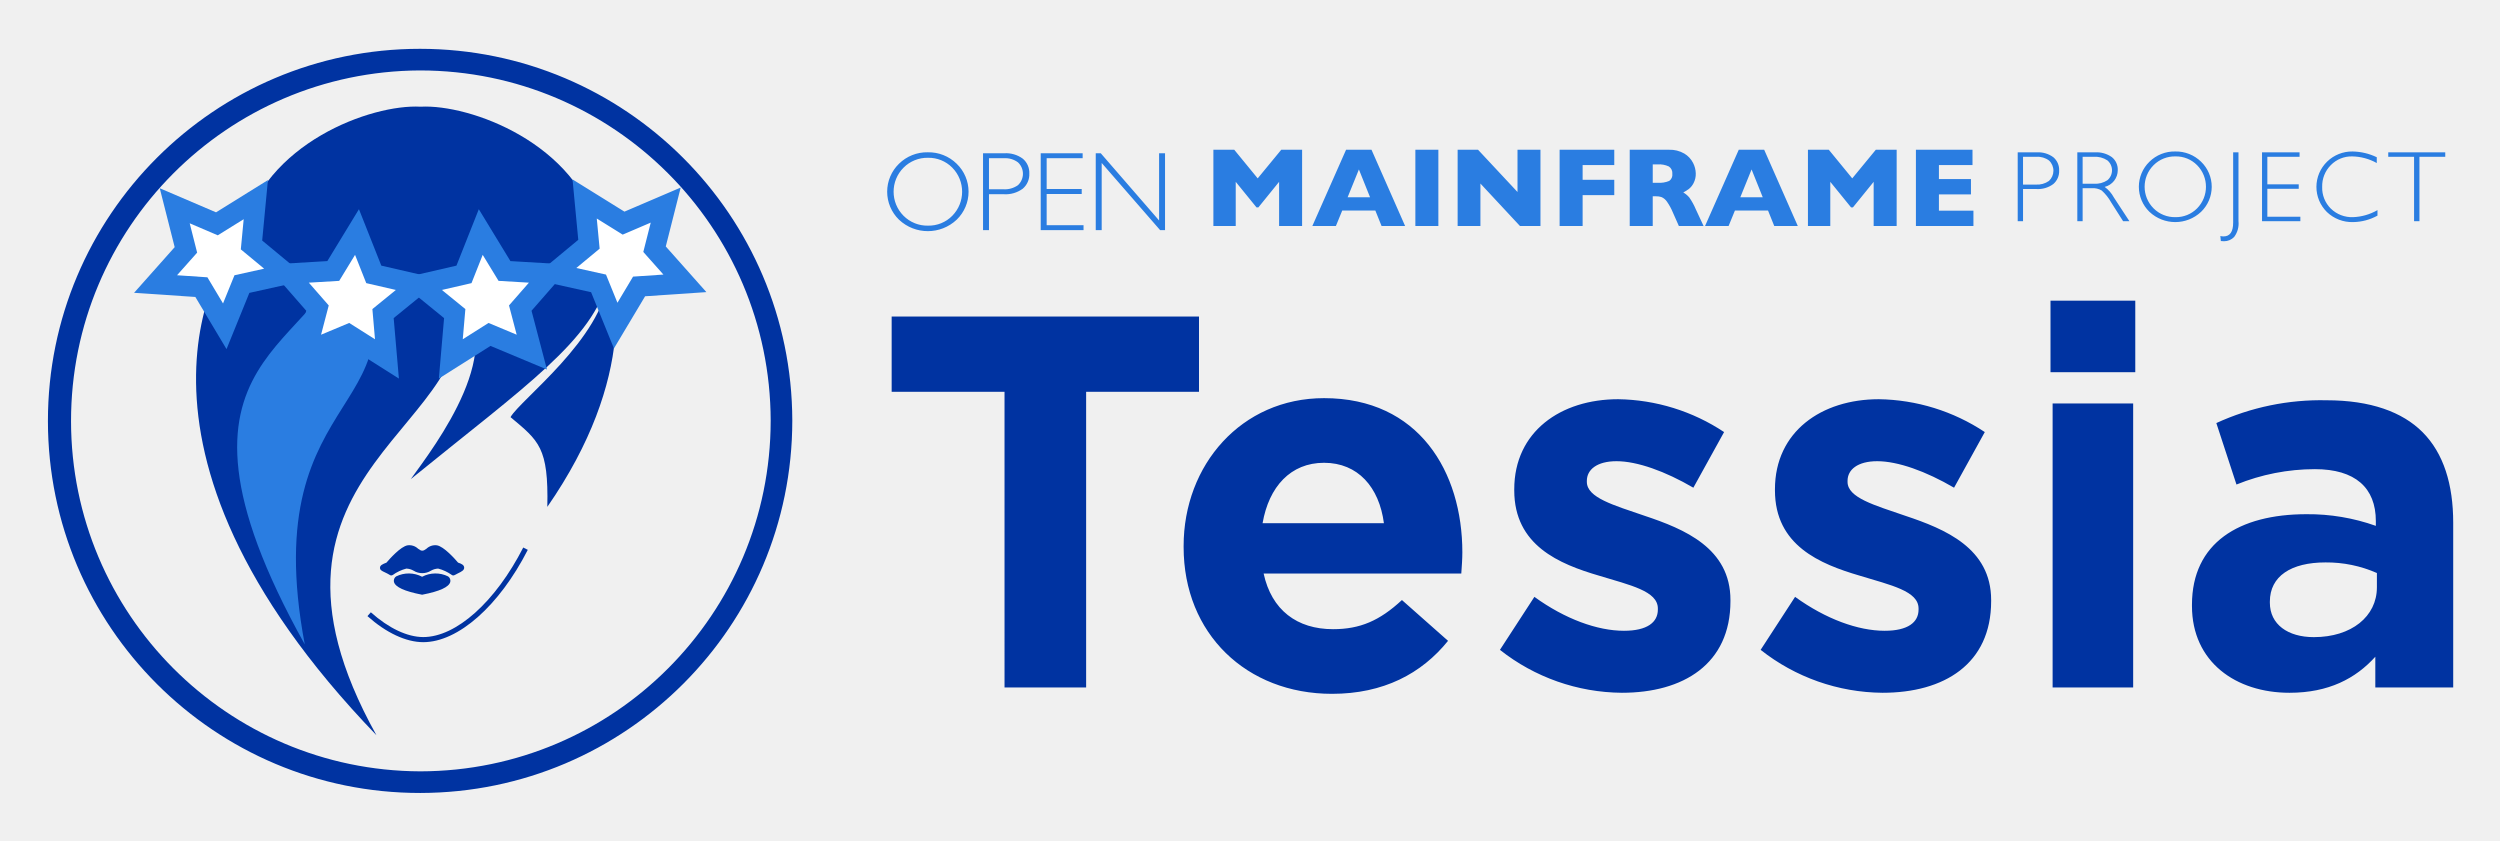
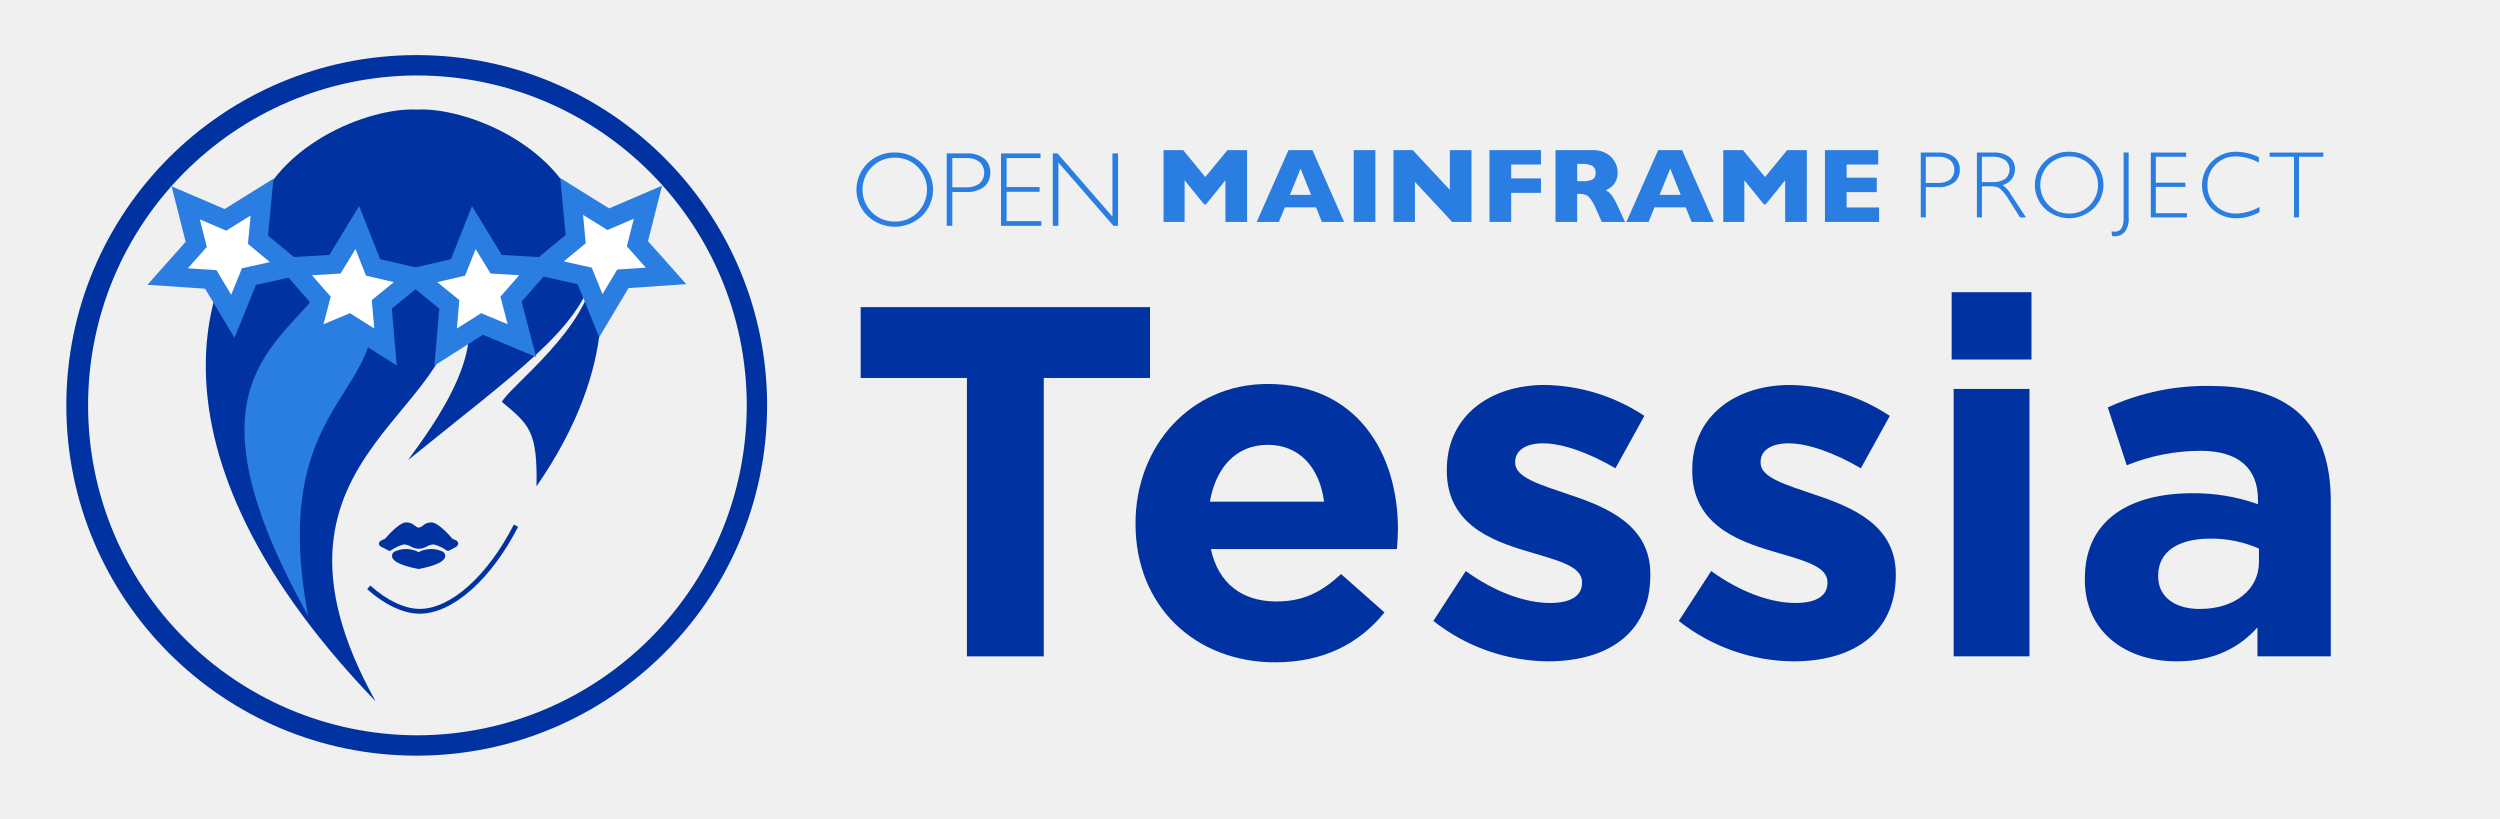
- <svg xmlns="http://www.w3.org/2000/svg" role="img" viewBox="3.51 1.51 389.48 130.98">
+ <svg xmlns="http://www.w3.org/2000/svg" id="Layer_1" data-name="Layer 1" viewBox="0 0 413.701 135.517">
  <defs>
-     <style>.cls-1,.cls-2{fill:#0033a1}.cls-2{fill-rule:evenodd}.cls-5{fill:#2a7de1}.cls-4{fill:#fff}</style>
+     <style>.cls-1,.cls-2{fill:#0033a1;}.cls-2,.cls-3{fill-rule:evenodd;}.cls-3,.cls-5{fill:#2a7de1;}.cls-4{fill:#fff;}</style>
  </defs>
-   <path d="M68.976 125.049A57.967 57.967 0 0 1 68.91 9.115h.068a58.032 58.032 0 0 1 57.966 57.89v.04a58.034 58.034 0 0 1-57.92 58.004zm.003-112.566l-.065 0a54.599 54.599 0 0 0 .062 109.197h.045a54.662 54.662 0 0 0 54.555-54.634V67.01a54.664 54.664 0 0 0-54.598-54.526z" class="cls-1" />
-   <path d="M69.446 101.556h-.014c-2.677-.012-5.758-1.454-8.678-4.062l.53-.594c2.775 2.478 5.669 3.849 8.15 3.86h.013c5.134 0 11.247-5.473 15.58-13.951l.709.362c-4.467 8.74-10.859 14.384-16.29 14.384z" class="cls-1" />
-   <path d="M66.792 89.702a7.036 7.036 0 0 0-2.325 1.069c-1.155-.746-2.134-.674-.522-1.273 0 0 2.066-2.47 3.132-2.647s1.426.866 2.22.866 1.154-1.043 2.22-.866 3.132 2.647 3.132 2.647c1.563.482.479.708-.522 1.273a7.036 7.036 0 0 0-2.325-1.069c-.865-.067-1.637.713-2.505.713s-1.639-.779-2.504-.713z" class="cls-2" />
-   <path d="M74.127 91.16a.387.387 0 0 1-.219-.068 6.442 6.442 0 0 0-2.136-1.003 2.491 2.491 0 0 0-1.106.319 2.565 2.565 0 0 1-2.737 0 2.49 2.49 0 0 0-1.107-.319 6.456 6.456 0 0 0-2.136 1.003.386.386 0 0 1-.43.005 6.668 6.668 0 0 0-.833-.443c-.408-.19-.729-.34-.715-.705.015-.368.387-.549 1.005-.781.482-.567 2.209-2.521 3.3-2.702a1.98 1.98 0 0 1 1.628.528c.543.412.769.412 1.312 0a1.985 1.985 0 0 1 1.627-.528c1.086.181 2.802 2.116 3.293 2.694.567.185.921.382.95.75.033.432-.399.644-.947.912-.176.085-.368.18-.558.287a.389.389 0 0 1-.191.051zm-2.433-1.852c.046 0 .092.002.138.005a6.388 6.388 0 0 1 2.315 1.004c.133-.069.264-.134.388-.194.094-.046.204-.099.301-.151-.077-.03-.176-.064-.302-.103a.394.394 0 0 1-.183-.123c-.763-.912-2.225-2.401-2.897-2.512a1.222 1.222 0 0 0-1.03.38 1.538 1.538 0 0 1-2.252 0 1.227 1.227 0 0 0-1.03-.38c-.672.112-2.134 1.601-2.897 2.512a.384.384 0 0 1-.163.115c-.111.042-.204.078-.281.109.185.087.415.197.661.339a6.343 6.343 0 0 1 2.302-.996h.001a2.966 2.966 0 0 1 1.489.387 1.844 1.844 0 0 0 2.09 0 3.256 3.256 0 0 1 1.351-.392z" class="cls-1" />
-   <path d="M69.273 91.746c3.062-1.592 7.378.638 0 2.069-7.378-1.431-3.062-3.661 0-2.069z" class="cls-2" />
-   <path d="M69.273 94.163l-.065-.013c-2.678-.519-4.133-1.188-4.325-1.989a.818.818 0 0 1 .339-.849 4.451 4.451 0 0 1 4.051.052 4.447 4.447 0 0 1 4.051-.052.819.819 0 0 1 .339.849c-.193.8-1.648 1.47-4.325 1.989zm-2.287-2.627a2.365 2.365 0 0 0-1.344.315c-.111.087-.099.135-.095.152.007.031.225.778 3.726 1.465 3.501-.687 3.719-1.434 3.726-1.465.004-.016.016-.065-.096-.152a3.893 3.893 0 0 0-3.473.199l-.157.082-.157-.082a4.701 4.701 0 0 0-2.13-.514z" class="cls-1" />
-   <path d="M41.297 38.003c3.326-14.212 20.084-20.298 27.742-19.871 7.658-.416 24.417 5.669 27.763 19.797 3.585 6.908 5.803 22.591-8.024 42.548.208-9.27-1.322-10.282-5.732-13.98 1.496-2.691 14.319-12.212 15.251-21.632-2.37 9.662-12.934 16.773-30.796 31.294 3.768-5.223 15.865-20.892 6.931-29.073 6.29 20.992-35.73 26.846-12.278 68.964-43.73-45.404-24.246-75.021-20.858-78.047z" class="cls-2" />
-   <path fill="#2a7de1" fill-rule="evenodd" d="M57.474 38.474c-2.226 18.124-32.587 16.618-6.485 63.425-7.89-41.87 21.417-35.353 6.485-63.425z" />
-   <path d="M63.793 57.426l-6.03-3.816-6.592 2.757 1.801-6.859-4.684-5.358 7.143-.423 3.697-6.068 2.614 6.598 6.969 1.608-5.527 4.501z" class="cls-4" />
-   <path d="M65.655 60.488l-8.042-5.09-8.798 3.679 2.404-9.158-6.265-7.167 9.552-.566 4.926-8.085 3.482 8.791 9.324 2.151-7.397 6.022zm-7.741-8.666l4.017 2.542-.406-4.702 3.658-2.979-4.614-1.064-1.745-4.404-2.469 4.051-4.733.281 3.102 3.549-1.197 4.561z" class="cls-5" />
-   <path d="M38.527 52.342l-3.645-6.099-7.139-.483 4.73-5.318-1.742-6.874 6.568 2.812 6.062-3.765-.67 7.056 5.488 4.547-6.982 1.549z" class="cls-4" />
-   <path d="M38.8 55.901l-4.856-8.126-9.546-.647 6.326-7.114-2.326-9.178 8.766 3.753 8.086-5.022-.894 9.415 7.344 6.085-9.342 2.072zm-7.709-11.51l4.731.321 2.433 4.072 1.783-4.39 4.623-1.025-3.633-3.01.446-4.698-4.039 2.508-4.37-1.871 1.158 4.571z" class="cls-5" />
-   <path d="M73.743 57.426l6.03-3.816 6.592 2.757-1.801-6.859 4.684-5.358-7.143-.423-3.697-6.068-2.614 6.598-6.969 1.608 5.527 4.501z" class="cls-4" />
-   <path d="M71.881 60.488l.813-9.421-7.395-6.022 9.323-2.151 3.483-8.791 4.925 8.085 9.552.566-6.264 7.167 2.404 9.158-8.798-3.679zm.471-13.805l3.659 2.979-.406 4.702 4.017-2.542 4.385 1.834-1.198-4.561 3.103-3.549-4.733-.281-2.468-4.051-1.745 4.405z" class="cls-5" />
-   <path d="M99.429 52.235l3.645-6.099 7.139-.483-4.73-5.318 1.742-6.874-6.568 2.812-6.062-3.765.67 7.056-5.488 4.547 6.982 1.549z" class="cls-4" />
-   <path d="M99.156 55.794l-3.558-8.762-9.342-2.073 7.344-6.085-.894-9.414 8.085 5.022 8.766-3.753-2.325 9.177 6.327 7.114-9.547.647zM93.296 43.261l4.623 1.026 1.783 4.39 2.433-4.072 4.73-.32-3.133-3.523 1.158-4.571-4.369 1.871-4.039-2.509.446 4.698zm224.556-18.015h2.956a3.93 3.93 0 0 1 2.598.76 2.567 2.567 0 0 1 .902 2.073 2.621 2.621 0 0 1-.909 2.103 4.013 4.013 0 0 1-2.668.776h-2.049v5.013h-.829zm.829.691v4.33h1.996a3.173 3.173 0 0 0 2.042-.568 2.173 2.173 0 0 0 .016-3.178 2.932 2.932 0 0 0-1.958-.583zm8.458-.691h2.748a4.074 4.074 0 0 1 2.641.748 2.478 2.478 0 0 1 .913 2.023 2.678 2.678 0 0 1-2.042 2.61 4.814 4.814 0 0 1 1.428 1.635l2.426 3.708h-.981l-1.868-2.939a7.177 7.177 0 0 0-1.458-1.839 2.662 2.662 0 0 0-1.527-.365h-1.451v5.143h-.829zm.829.691v4.199h1.781a3.368 3.368 0 0 0 2.077-.549 2.019 2.019 0 0 0-.012-3.098 3.419 3.419 0 0 0-2.095-.553zm14.423-.829a5.584 5.584 0 0 1 4.034 1.601 5.423 5.423 0 0 1 0 7.799 5.864 5.864 0 0 1-8.053 0 5.441 5.441 0 0 1 0-7.799 5.548 5.548 0 0 1 4.019-1.601zm.031 10.233a4.61 4.61 0 0 0 3.382-1.371 4.791 4.791 0 0 0 0-6.724 4.61 4.61 0 0 0-3.382-1.371 4.67 4.67 0 0 0-3.404 1.371 4.753 4.753 0 0 0 0 6.724 4.67 4.67 0 0 0 3.404 1.371zm9.825-10.095v10.724a3.472 3.472 0 0 1-.668 2.449 2.15 2.15 0 0 1-1.581.675 4.699 4.699 0 0 1-.499-.031l-.077-.783a2.168 2.168 0 0 0 .491.062q1.505 0 1.505-2.15V25.247zm9.517 0v.691h-5.02v4.291h4.89v.699h-4.89V35.28h5.143v.691h-5.972V25.247zm12.028.76v.906a8.113 8.113 0 0 0-3.823-1.036 4.507 4.507 0 0 0-3.339 1.359 4.632 4.632 0 0 0-1.343 3.393 4.545 4.545 0 0 0 1.351 3.386 4.712 4.712 0 0 0 3.447 1.328 8.217 8.217 0 0 0 3.816-1.098v.86a8.077 8.077 0 0 1-3.8 1.006 5.649 5.649 0 0 1-4.08-1.57 5.496 5.496 0 0 1 .034-7.849 5.566 5.566 0 0 1 3.969-1.582 9.023 9.023 0 0 1 3.769.898zm10.669-.76v.691H380.44v10.033h-.837V25.938h-4.023v-.691zM206.367 36.723h-3.584v-6.885l-3.232 3.987h-.283l-3.241-3.987v6.885h-3.481V24.84h3.25l3.653 4.459 3.67-4.459h3.25zm16.051 0h-3.67l-.969-2.409h-5.162l-.986 2.409h-3.67l5.256-11.884h3.961zm-5.462-4.476l-1.74-4.339-1.758 4.339zm10.641 4.476h-3.584V24.84h3.584zm15.905 0h-3.19l-6.165-6.619v6.619h-3.55V24.84h3.181l6.148 6.585v-6.585h3.575zm11.498-4.81h-4.93v4.81h-3.584V24.84h8.514v2.384h-4.93v2.298h4.93zm13.916 4.81h-3.85l-.935-2.109a8.776 8.776 0 0 0-.926-1.694 1.999 1.999 0 0 0-.802-.686 2.851 2.851 0 0 0-1.008-.15h-.403v4.638h-3.584V24.84h6.096a4.434 4.434 0 0 1 2.418.6 3.604 3.604 0 0 1 1.359 1.458 3.741 3.741 0 0 1 .416 1.629 3.082 3.082 0 0 1-.347 1.522 2.793 2.793 0 0 1-.733.905 7.288 7.288 0 0 1-.866.54 3.42 3.42 0 0 1 .947.793 9.959 9.959 0 0 1 1.016 1.856zm-4.87-8.128a1.231 1.231 0 0 0-.54-1.149 3.558 3.558 0 0 0-1.758-.326h-.754v2.864h.772a3.869 3.869 0 0 0 1.796-.287 1.173 1.173 0 0 0 .485-1.102zm19.549 8.128h-3.67l-.969-2.409h-5.161l-.986 2.409h-3.67l5.256-11.884h3.961zm-5.462-4.476l-1.741-4.339-1.758 4.339zm20.861 4.476h-3.584v-6.885l-3.232 3.987h-.283l-3.241-3.987v6.885h-3.481V24.84h3.25l3.653 4.459 3.67-4.459h3.249zm11.961 0h-8.96V24.84h8.814v2.384h-5.23v2.178h4.99v2.392h-4.99v2.538h5.376zM148.051 25.235a6.238 6.238 0 0 1 4.506 1.788 6.058 6.058 0 0 1 0 8.711 6.55 6.55 0 0 1-8.994 0 6.077 6.077 0 0 1 0-8.711 6.198 6.198 0 0 1 4.488-1.788zm.034 11.429a5.15 5.15 0 0 0 3.777-1.53 5.351 5.351 0 0 0 0-7.511 5.15 5.15 0 0 0-3.777-1.53 5.218 5.218 0 0 0-3.803 1.53 5.31 5.31 0 0 0 0 7.511 5.218 5.218 0 0 0 3.803 1.531zm8.574-11.275h3.301a4.389 4.389 0 0 1 2.902.849 2.867 2.867 0 0 1 1.008 2.315 2.926 2.926 0 0 1-1.016 2.349 4.481 4.481 0 0 1-2.979.866h-2.289v5.599h-.926zm.926.772v4.836h2.229a3.544 3.544 0 0 0 2.281-.634 2.427 2.427 0 0 0 .017-3.55 3.275 3.275 0 0 0-2.186-.652zm14.593-.772v.772h-5.607v4.793h5.462v.78h-5.462v4.861h5.745v.772h-6.671v-11.978zm12.835 0v11.978h-.762l-9.107-10.469v10.469h-.926v-11.978h.785l9.084 10.469v-10.469z" class="cls-5" />
-   <path d="M160.007 62.547h-17.584V50.825h47.882v11.723h-17.584v46.066h-12.713zm27.901 24.189v-.165c0-12.631 8.998-23.033 21.877-23.033 14.777 0 21.547 11.475 21.547 24.023 0 .991-.082 2.147-.165 3.302h-30.794c1.239 5.697 5.201 8.668 10.815 8.668 4.21 0 7.265-1.321 10.732-4.54l7.183 6.356c-4.128 5.119-10.072 8.256-18.08 8.256-13.291 0-23.115-9.329-23.115-22.868zm31.205-3.715c-.743-5.614-4.045-9.412-9.328-9.412-5.201 0-8.585 3.715-9.576 9.412zm18.076 19.73l5.366-8.255c4.789 3.467 9.824 5.284 13.952 5.284 3.632 0 5.284-1.321 5.284-3.302v-.165c0-2.724-4.293-3.632-9.164-5.118-6.192-1.816-13.209-4.706-13.209-13.291v-.165c0-8.999 7.265-14.035 16.181-14.035a30.625 30.625 0 0 1 16.511 5.118l-4.788 8.668c-4.376-2.559-8.751-4.128-11.971-4.128-3.055 0-4.623 1.321-4.623 3.054v.165c0 2.477 4.209 3.633 8.998 5.284 6.192 2.064 13.374 5.036 13.374 13.127v.165c0 9.824-7.348 14.282-16.924 14.282a30.998 30.998 0 0 1-18.988-6.687zm40.615 0l5.366-8.255c4.789 3.467 9.824 5.284 13.952 5.284 3.632 0 5.284-1.321 5.284-3.302v-.165c0-2.724-4.293-3.632-9.164-5.118-6.192-1.816-13.209-4.706-13.209-13.291v-.165c0-8.999 7.265-14.035 16.181-14.035a30.625 30.625 0 0 1 16.511 5.118l-4.788 8.668c-4.376-2.559-8.751-4.128-11.971-4.128-3.055 0-4.623 1.321-4.623 3.054v.165c0 2.477 4.209 3.633 8.998 5.284 6.192 2.064 13.374 5.036 13.374 13.127v.165c0 9.824-7.348 14.282-16.924 14.282a30.998 30.998 0 0 1-18.988-6.687zM322.961 48.348h13.208v11.145h-13.208zm.33 16.016h12.548v44.25h-12.548zM345 95.9v-.165c0-9.659 7.348-14.117 17.832-14.117a31.445 31.445 0 0 1 10.815 1.816v-.743c0-5.201-3.22-8.09-9.494-8.09a32.556 32.556 0 0 0-12.219 2.394l-3.137-9.576a39.045 39.045 0 0 1 17.172-3.55c6.852 0 11.805 1.816 14.942 4.953 3.303 3.302 4.789 8.173 4.789 14.117v25.675h-12.135v-4.789c-3.055 3.385-7.265 5.614-13.374 5.614-8.338 0-15.191-4.788-15.191-13.539zm28.812-2.89v-2.229a19.454 19.454 0 0 0-8.008-1.651c-5.366 0-8.668 2.147-8.668 6.109v.165c0 3.385 2.807 5.366 6.852 5.366 5.862 0 9.824-3.22 9.824-7.761z" class="cls-1" />
+   <path class="cls-1" d="M68.976,125.049A57.967,57.967,0,0,1,68.91,9.115h.068a58.032,58.032,0,0,1,57.966,57.89V67.045a58.034,58.034,0,0,1-57.92,58.004Zm.003-112.566-.065 0a54.599,54.599,0,0,0,.062,109.197h.045a54.662,54.662,0,0,0,54.555-54.634V67.01A54.664,54.664,0,0,0,68.978,12.484Z" />
+   <path class="cls-1" d="M69.446,101.556h-.014c-2.677-.012-5.758-1.454-8.678-4.062l.53-.594c2.775,2.478,5.669,3.849,8.15,3.86h.013c5.134,0,11.247-5.473,15.58-13.951l.709.362C81.269,95.912,74.877,101.556,69.446,101.556Z" />
+   <path class="cls-2" d="M66.792,89.702A7.036,7.036,0,0,0,64.467,90.771c-1.155-.746-2.134-.674-.522-1.273,0,0,2.066-2.47,3.132-2.647s1.426.866,2.22.866,1.154-1.043,2.22-.866,3.132,2.647,3.132,2.647c1.563.482.479.708-.522,1.273a7.036,7.036,0,0,0-2.325-1.069c-.865-.067-1.637.713-2.505.713S67.658,89.635,66.792,89.702Z" />
+   <path class="cls-1" d="M74.127,91.16a.387.387,0,0,1-.219-.068,6.442,6.442,0,0,0-2.136-1.003,2.491,2.491,0,0,0-1.106.319,2.565,2.565,0,0,1-2.737,0,2.49,2.49,0,0,0-1.107-.319,6.456,6.456,0,0,0-2.136,1.003.386.386,0,0,1-.43.005,6.668,6.668,0,0,0-.833-.443c-.408-.19-.729-.34-.715-.705.015-.368.387-.549,1.005-.781.482-.567,2.209-2.521,3.3-2.702a1.98,1.98,0,0,1,1.628.528c.543.412.769.412,1.312,0a1.985,1.985,0,0,1,1.627-.528c1.086.181,2.802,2.116,3.293,2.694.567.185.921.382.95.75.033.432-.399.644-.947.912-.176.085-.368.18-.558.287A.389.389,0,0,1,74.127,91.16Zm-2.433-1.852c.046,0,.092.002.138.005a6.388,6.388,0,0,1,2.315,1.004c.133-.069.264-.134.388-.194.094-.046.204-.099.301-.151-.077-.03-.176-.064-.302-.103a.394.394,0,0,1-.183-.123c-.763-.912-2.225-2.401-2.897-2.512a1.222,1.222,0,0,0-1.03.38,1.538,1.538,0,0,1-2.252,0,1.227,1.227,0,0,0-1.03-.38c-.672.112-2.134,1.601-2.897,2.512a.384.384,0,0,1-.163.115c-.111.042-.204.078-.281.109.185.087.415.197.661.339a6.343,6.343,0,0,1,2.302-.996h.001a2.966,2.966,0,0,1,1.489.387,1.844,1.844,0,0,0,2.09,0A3.256,3.256,0,0,1,71.694,89.308Z" />
+   <path class="cls-2" d="M69.273,91.746c3.062-1.592,7.378.638,0,2.069C61.895,92.384,66.21,90.154,69.273,91.746Z" />
+   <path class="cls-1" d="M69.273,94.163l-.065-.013c-2.678-.519-4.133-1.188-4.325-1.989a.818.818,0,0,1,.339-.849,4.451,4.451,0,0,1,4.051.052,4.447,4.447,0,0,1,4.051-.052.819.819,0,0,1,.339.849c-.193.8-1.648,1.47-4.325,1.989Zm-2.287-2.627a2.365,2.365,0,0,0-1.344.315c-.111.087-.099.135-.095.152.007.031.225.778,3.726,1.465,3.501-.687,3.719-1.434,3.726-1.465.004-.016.016-.065-.096-.152a3.893,3.893,0,0,0-3.473.199l-.157.082-.157-.082A4.701,4.701,0,0,0,66.986,91.535Z" />
+   <path class="cls-2" d="M41.297,38.003c3.326-14.212,20.084-20.298,27.742-19.871,7.658-.416,24.417,5.669,27.763,19.797,3.585,6.908,5.803,22.591-8.024,42.548.208-9.27-1.322-10.282-5.732-13.98,1.496-2.691,14.319-12.212,15.251-21.632C95.927,54.527,85.363,61.638,67.502,76.159c3.768-5.223,15.865-20.892,6.931-29.073,6.29,20.992-35.73,26.846-12.278,68.964C18.425,70.645,37.909,41.029,41.297,38.003Z" />
+   <path class="cls-3" d="M57.474,38.474C55.249,56.598,24.888,55.092,50.989,101.899,43.1,60.029,72.406,66.546,57.474,38.474Z" />
+   <path class="cls-4" d="M63.793,57.426l-6.03-3.816L51.171,56.367l1.801-6.859L48.288,44.15l7.143-.423L59.128,37.658,61.742,44.256l6.969,1.608-5.527,4.501Z" />
+   <path class="cls-5" d="M65.655,60.488,57.613,55.398l-8.798,3.679,2.404-9.158-6.265-7.167,9.552-.566,4.926-8.085L62.913,42.893l9.324,2.151-7.397,6.022Zm-7.741-8.666,4.017,2.542-.406-4.702,3.658-2.979-4.614-1.064L58.825,41.215l-2.469,4.051-4.733.281,3.102,3.549L53.529,53.656Z" />
+   <path class="cls-4" d="M38.527,52.342l-3.645-6.099-7.139-.483,4.73-5.318-1.742-6.874,6.568,2.812,6.062-3.765-.67,7.056,5.488,4.547-6.982,1.549Z" />
+   <path class="cls-5" d="M38.8,55.901l-4.856-8.126-9.546-.647,6.326-7.114-2.326-9.178,8.766,3.753,8.086-5.022-.894,9.415L51.7,45.067,42.358,47.139Zm-7.709-11.51,4.731.321,2.433,4.072L40.037,44.394l4.623-1.025L41.027,40.358,41.474,35.66l-4.039,2.508-4.37-1.871,1.158,4.571Z" />
+   <path class="cls-4" d="M73.743,57.426l6.03-3.816,6.592,2.757-1.801-6.859,4.684-5.358-7.143-.423-3.697-6.068L75.794,44.256l-6.969,1.608,5.527,4.501Z" />
+   <path class="cls-5" d="M71.881,60.488l.813-9.421-7.395-6.022L74.622,42.893l3.483-8.791L83.03,42.187l9.552.566-6.264,7.167,2.404,9.158-8.798-3.679Zm.471-13.805,3.659,2.979-.406,4.702L79.622,51.822l4.385,1.834-1.198-4.561,3.103-3.549-4.733-.281L78.711,41.214l-1.745,4.405Z" />
+   <path class="cls-4" d="M99.429,52.235l3.645-6.099,7.139-.483-4.73-5.318,1.742-6.874-6.568,2.812-6.062-3.765.67,7.056-5.488,4.547,6.982,1.549Z" />
+   <path class="cls-5" d="M99.156,55.794l-3.558-8.762L86.257,44.96l7.344-6.085-.894-9.414,8.085,5.022,8.766-3.753-2.325,9.177,6.327,7.114-9.547.647ZM93.296,43.261l4.623,1.026,1.783,4.39,2.433-4.072,4.73-.32-3.133-3.523,1.158-4.571-4.369,1.871-4.039-2.509.446,4.698Z" />
+   <path class="cls-5" d="M317.852,25.247h2.956a3.93,3.93,0,0,1,2.598.76,2.567,2.567,0,0,1,.902,2.073,2.621,2.621,0,0,1-.909,2.103,4.013,4.013,0,0,1-2.668.776h-2.049v5.013h-.829Zm.829.691V30.267h1.996a3.173,3.173,0,0,0,2.042-.568,2.173,2.173,0,0,0,.016-3.178,2.932,2.932,0,0,0-1.958-.583Z" />
+   <path class="cls-5" d="M327.139,25.247h2.748a4.074,4.074,0,0,1,2.641.748,2.478,2.478,0,0,1,.913,2.023,2.678,2.678,0,0,1-2.042,2.61,4.814,4.814,0,0,1,1.428,1.635l2.426,3.708h-.981l-1.868-2.939a7.177,7.177,0,0,0-1.458-1.839,2.662,2.662,0,0,0-1.527-.365h-1.451v5.143h-.829Zm.829.691v4.199h1.781a3.368,3.368,0,0,0,2.077-.549,2.019,2.019,0,0,0-.012-3.098,3.419,3.419,0,0,0-2.095-.553Z" />
+   <path class="cls-5" d="M342.392,25.108a5.584,5.584,0,0,1,4.034,1.601,5.423,5.423,0,0,1,0,7.799,5.864,5.864,0,0,1-8.053,0,5.441,5.441,0,0,1,0-7.799A5.548,5.548,0,0,1,342.392,25.108Zm.031,10.233a4.61,4.61,0,0,0,3.382-1.371,4.791,4.791,0,0,0,0-6.724,4.61,4.61,0,0,0-3.382-1.371,4.67,4.67,0,0,0-3.404,1.371,4.753,4.753,0,0,0,0,6.724A4.67,4.67,0,0,0,342.423,35.341Z" />
+   <path class="cls-5" d="M352.248,25.247V35.971a3.472,3.472,0,0,1-.668,2.449,2.15,2.15,0,0,1-1.581.675,4.699,4.699,0,0,1-.499-.031l-.077-.783a2.168,2.168,0,0,0,.491.062q1.505,0,1.505-2.15V25.247Z" />
+   <path class="cls-5" d="M361.765,25.247v.691h-5.02v4.291h4.89v.699h-4.89V35.28H361.888v.691h-5.972V25.247Z" />
+   <path class="cls-5" d="M373.793,26.007v.906a8.113,8.113,0,0,0-3.823-1.036,4.507,4.507,0,0,0-3.339,1.359,4.632,4.632,0,0,0-1.343,3.393,4.545,4.545,0,0,0,1.351,3.386,4.712,4.712,0,0,0,3.447,1.328,8.217,8.217,0,0,0,3.816-1.098v.86a8.077,8.077,0,0,1-3.8,1.006,5.649,5.649,0,0,1-4.08-1.57,5.496,5.496,0,0,1,.034-7.849,5.566,5.566,0,0,1,3.969-1.582A9.023,9.023,0,0,1,373.793,26.007Z" />
+   <path class="cls-5" d="M384.462,25.247v.691H380.44V35.971h-.837V25.938h-4.023v-.691Z" />
+   <path class="cls-5" d="M206.367,36.723h-3.584v-6.885l-3.232,3.987h-.283l-3.241-3.987v6.885h-3.481V24.84h3.25l3.653,4.459,3.67-4.459H206.367Z" />
+   <path class="cls-5" d="M222.418,36.723H218.748l-.969-2.409h-5.162l-.986,2.409h-3.67l5.256-11.884h3.961Zm-5.462-4.476-1.74-4.339-1.758,4.339Z" />
+   <path class="cls-5" d="M227.596,36.723h-3.584V24.84h3.584Z" />
+   <path class="cls-5" d="M243.501,36.723h-3.19l-6.165-6.619v6.619h-3.55V24.84h3.181l6.148,6.585V24.84h3.575Z" />
+   <path class="cls-5" d="M254.999,31.913h-4.93v4.81h-3.584V24.84h8.514V27.223h-4.93v2.298h4.93Z" />
+   <path class="cls-5" d="M268.915,36.723H265.065l-.935-2.109a8.776,8.776,0,0,0-.926-1.694,1.999,1.999,0,0,0-.802-.686,2.851,2.851,0,0,0-1.008-.15h-.403v4.638h-3.584V24.84h6.096a4.434,4.434,0,0,1,2.418.6,3.604,3.604,0,0,1,1.359,1.458,3.741,3.741,0,0,1,.416,1.629,3.082,3.082,0,0,1-.347,1.522,2.793,2.793,0,0,1-.733.905,7.288,7.288,0,0,1-.866.54,3.42,3.42,0,0,1,.947.793,9.959,9.959,0,0,1,1.016,1.856Zm-4.87-8.128a1.231,1.231,0,0,0-.54-1.149,3.558,3.558,0,0,0-1.758-.326h-.754v2.864h.772a3.869,3.869,0,0,0,1.796-.287,1.173,1.173,0,0,0,.485-1.102Z" />
+   <path class="cls-5" d="M283.594,36.723h-3.67l-.969-2.409H273.794l-.986,2.409h-3.67l5.256-11.884H278.355ZM278.132,32.248l-1.741-4.339-1.758,4.339Z" />
+   <path class="cls-5" d="M298.993,36.723h-3.584v-6.885l-3.232,3.987h-.283l-3.241-3.987v6.885h-3.481V24.84h3.25l3.653,4.459,3.67-4.459h3.249Z" />
+   <path class="cls-5" d="M310.953,36.723h-8.96V24.84h8.814V27.223h-5.23v2.178h4.99v2.392h-4.99v2.538h5.376Z" />
+   <path class="cls-5" d="M148.051,25.235a6.238,6.238,0,0,1,4.506,1.788,6.058,6.058,0,0,1,0,8.711,6.55,6.55,0,0,1-8.994,0,6.077,6.077,0,0,1,0-8.711A6.198,6.198,0,0,1,148.051,25.235Zm.034,11.429a5.15,5.15,0,0,0,3.777-1.53,5.351,5.351,0,0,0,0-7.511,5.15,5.15,0,0,0-3.777-1.53,5.218,5.218,0,0,0-3.803,1.53,5.31,5.31,0,0,0,0,7.511A5.218,5.218,0,0,0,148.086,36.664Z" />
+   <path class="cls-5" d="M156.66,25.389h3.301a4.389,4.389,0,0,1,2.902.849,2.867,2.867,0,0,1,1.008,2.315,2.926,2.926,0,0,1-1.016,2.349,4.481,4.481,0,0,1-2.979.866H157.586v5.599h-.926Zm.926.772v4.836h2.229a3.544,3.544,0,0,0,2.281-.634,2.427,2.427,0,0,0,.017-3.55,3.275,3.275,0,0,0-2.186-.652Z" />
+   <path class="cls-5" d="M172.179,25.389v.772h-5.607v4.793h5.462v.78h-5.462v4.861h5.745v.772h-6.671v-11.978Z" />
+   <path class="cls-5" d="M185.014,25.389v11.978h-.762l-9.107-10.469v10.469h-.926v-11.978h.785l9.084,10.469v-10.469Z" />
+   <path class="cls-1" d="M160.007,62.547H142.423V50.825h47.882V62.547H172.72v46.066h-12.713Z" />
+   <path class="cls-1" d="M187.908,86.736V86.571c0-12.631,8.998-23.033,21.877-23.033,14.777,0,21.547,11.475,21.547,24.023,0,.991-.082,2.147-.165,3.302h-30.794c1.239,5.697,5.201,8.668,10.815,8.668,4.21,0,7.265-1.321,10.732-4.54l7.183,6.356c-4.128,5.119-10.072,8.256-18.08,8.256C197.733,109.604,187.908,100.276,187.908,86.736Zm31.205-3.715c-.743-5.614-4.045-9.412-9.328-9.412-5.201,0-8.585,3.715-9.576,9.412Z" />
+   <path class="cls-1" d="M237.19,102.752l5.366-8.255c4.789,3.467,9.824,5.284,13.952,5.284,3.632,0,5.284-1.321,5.284-3.302v-.165c0-2.724-4.293-3.632-9.164-5.118C246.436,89.378,239.419,86.488,239.419,77.903v-.165c0-8.999,7.265-14.035,16.181-14.035a30.625,30.625,0,0,1,16.511,5.118l-4.788,8.668c-4.376-2.559-8.751-4.128-11.971-4.128-3.055,0-4.623,1.321-4.623,3.054v.165c0,2.477,4.209,3.633,8.998,5.284,6.192,2.064,13.374,5.036,13.374,13.127v.165c0,9.824-7.348,14.282-16.924,14.282A30.998,30.998,0,0,1,237.19,102.752Z" />
+   <path class="cls-1" d="M277.805,102.752l5.366-8.255c4.789,3.467,9.824,5.284,13.952,5.284,3.632,0,5.284-1.321,5.284-3.302v-.165c0-2.724-4.293-3.632-9.164-5.118-6.192-1.816-13.209-4.706-13.209-13.291v-.165c0-8.999,7.265-14.035,16.181-14.035a30.625,30.625,0,0,1,16.511,5.118l-4.788,8.668c-4.376-2.559-8.751-4.128-11.971-4.128-3.055,0-4.623,1.321-4.623,3.054v.165c0,2.477,4.209,3.633,8.998,5.284,6.192,2.064,13.374,5.036,13.374,13.127v.165c0,9.824-7.348,14.282-16.924,14.282A30.998,30.998,0,0,1,277.805,102.752Z" />
+   <path class="cls-1" d="M322.961,48.348h13.208V59.493H322.961Zm.33,16.016h12.548v44.25H323.292Z" />
+   <path class="cls-1" d="M345,95.9v-.165c0-9.659,7.348-14.117,17.832-14.117A31.445,31.445,0,0,1,373.648,83.434V82.691c0-5.201-3.22-8.09-9.494-8.09a32.556,32.556,0,0,0-12.219,2.394l-3.137-9.576a39.045,39.045,0,0,1,17.172-3.55c6.852,0,11.805,1.816,14.942,4.953,3.303,3.302,4.789,8.173,4.789,14.117v25.675H373.565v-4.789c-3.055,3.385-7.265,5.614-13.374,5.614C351.853,109.439,345,104.651,345,95.9Zm28.812-2.89V90.782a19.454,19.454,0,0,0-8.008-1.651c-5.366,0-8.668,2.147-8.668,6.109v.165c0,3.385,2.807,5.366,6.852,5.366C369.85,100.771,373.812,97.551,373.812,93.01Z" />
</svg>
